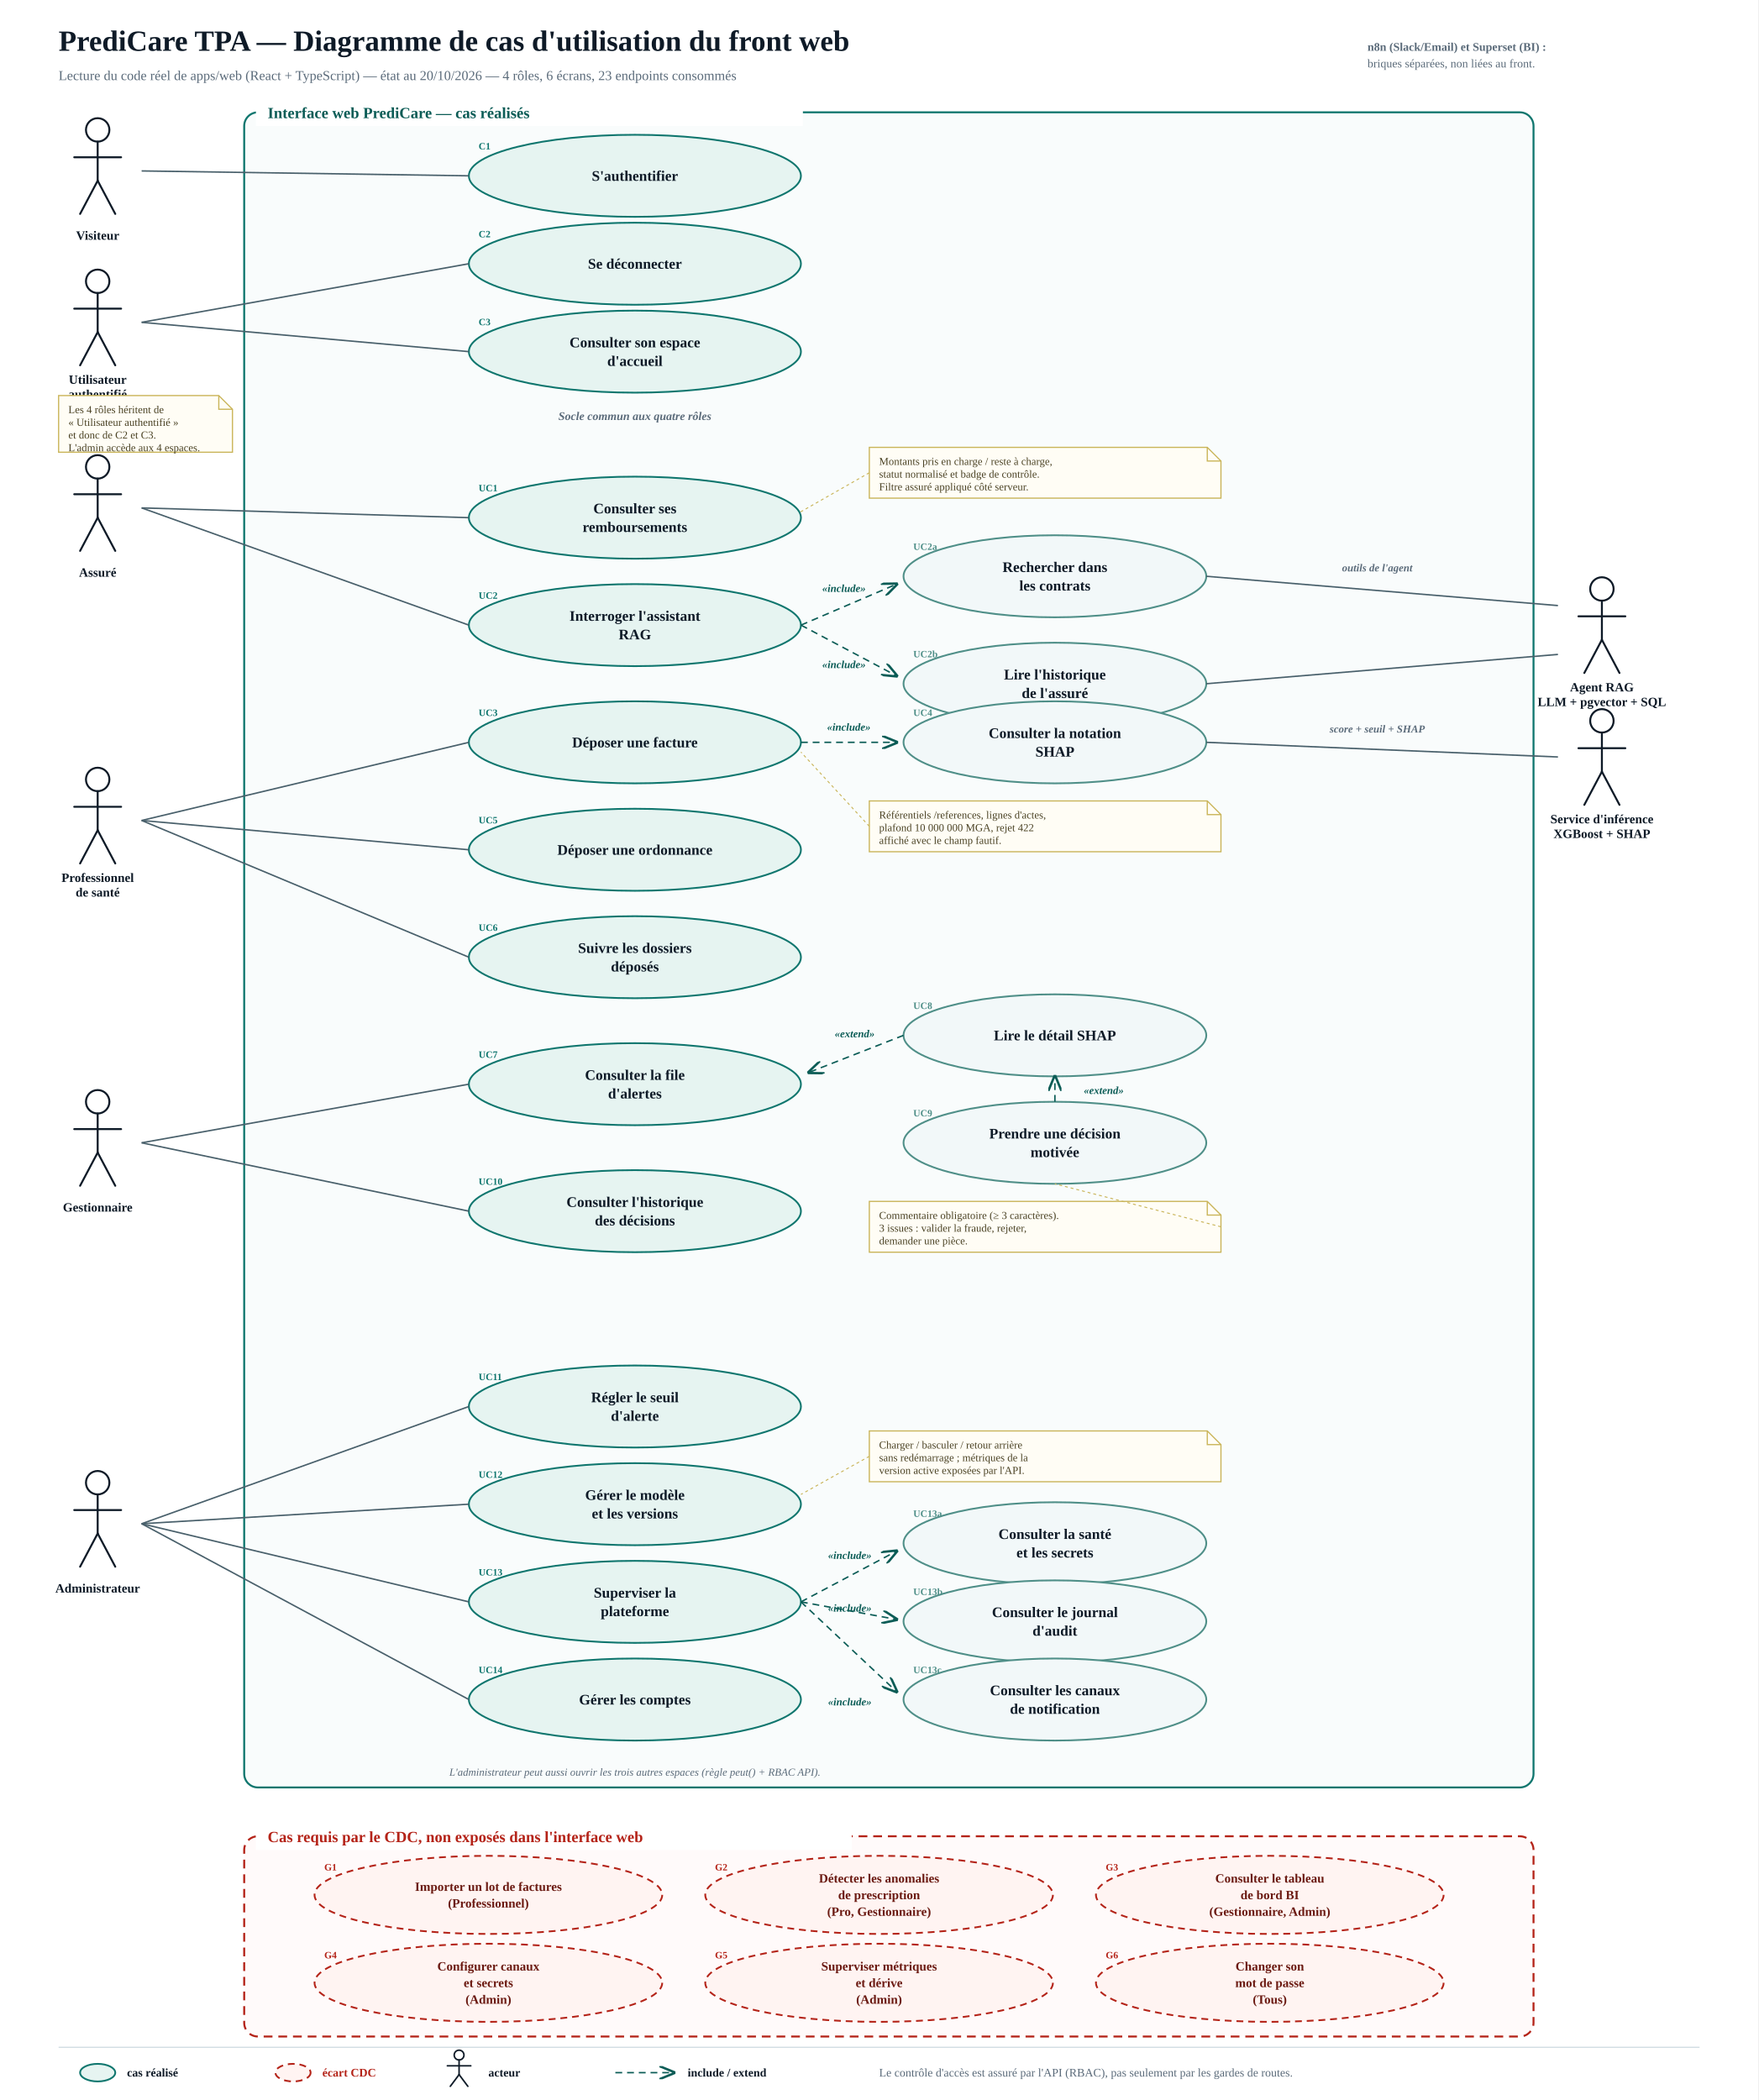
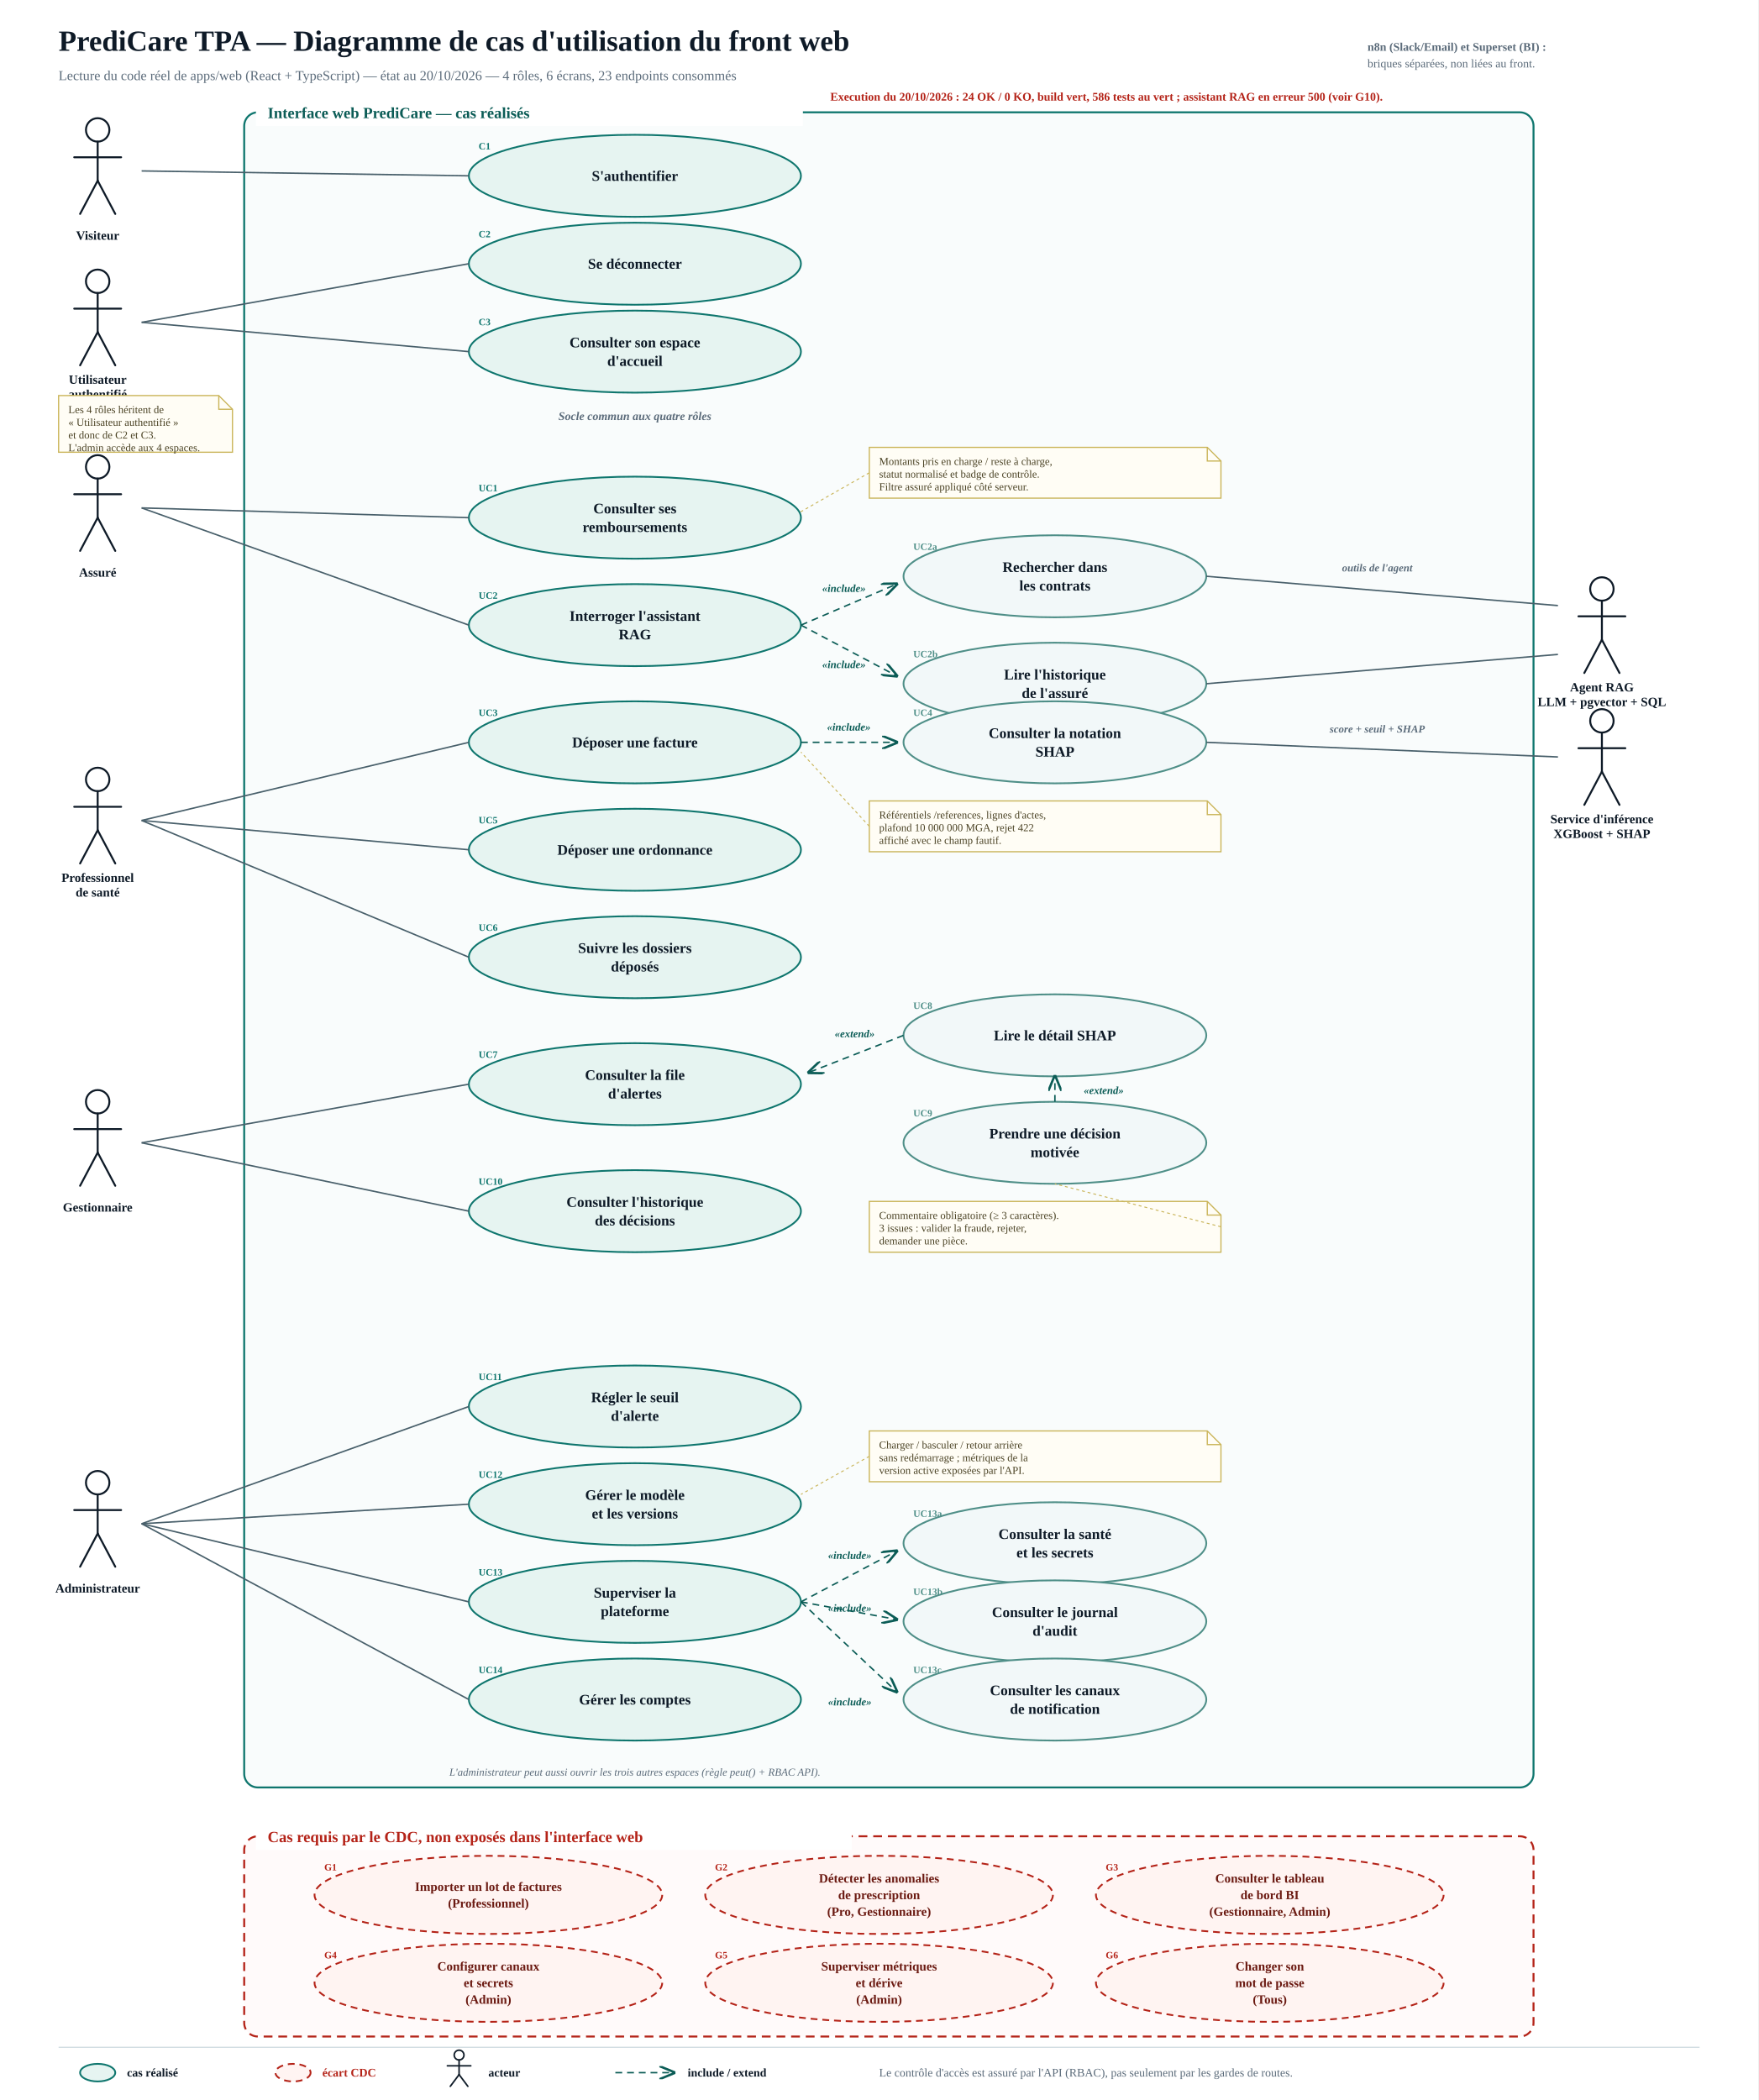
<svg xmlns="http://www.w3.org/2000/svg" width="1800" height="2150" viewBox="0 0 1800 2150">
  <defs>
    <marker id="arrow-0f766e" markerWidth="11" markerHeight="9" refX="10" refY="4.5" orient="auto">
      <path d="M0,0 L11,4.5 L0,9" fill="none" stroke="#0f766e" stroke-width="1.6" />
    </marker>
    <marker id="arrow-0b5c56" markerWidth="11" markerHeight="9" refX="10" refY="4.5" orient="auto">
      <path d="M0,0 L11,4.5 L0,9" fill="none" stroke="#0b5c56" stroke-width="1.6" />
    </marker>
    <marker id="arrow-b42318" markerWidth="11" markerHeight="9" refX="10" refY="4.5" orient="auto">
      <path d="M0,0 L11,4.5 L0,9" fill="none" stroke="#b42318" stroke-width="1.6" />
    </marker>
  </defs>
  <rect x="0" y="0" width="1800" height="2150" fill="#ffffff" />
  <text x="60" y="52" font-size="30" font-weight="700" fill="#0e1a27" text-anchor="start">PrediCare TPA — Diagramme de cas d'utilisation du front web</text>
  <text x="60" y="82" font-size="14" font-weight="400" fill="#5b6b7a" text-anchor="start">Lecture du code réel de apps/web (React + TypeScript) — état au 20/10/2026 — 4 rôles, 6 écrans, 23 endpoints consommés</text>
  <text x="1400" y="52" font-size="12" font-weight="600" fill="#5b6b7a" text-anchor="start">n8n (Slack/Email) et Superset (BI) :</text>
  <text x="1400" y="69" font-size="12" font-weight="400" fill="#5b6b7a" text-anchor="start">briques séparées, non liées au front.</text>
+   <text x="850" y="103" font-size="12" font-weight="600" fill="#b42318" text-anchor="start">Execution du 20/10/2026 : 24 OK / 0 KO, build vert, 586 tests au vert ; assistant RAG en erreur 500 (voir G10).</text>
  <rect x="250" y="115" width="1320" height="1715" rx="14" fill="#f9fcfc" stroke="#0f766e" stroke-width="2" />
  <rect x="262" y="99" width="560" height="30" fill="#ffffff" />
  <text x="274" y="121" font-size="16" font-weight="700" fill="#0b5c56" text-anchor="start">Interface web PrediCare — cas réalisés</text>
  <g stroke="#0e1a27" stroke-width="2" fill="none" stroke-linecap="round">
    <circle cx="100" cy="133" r="12" fill="#ffffff" />
    <line x1="100" y1="145" x2="100" y2="185" />
    <line x1="76" y1="161" x2="124" y2="161" />
    <line x1="100" y1="185" x2="82" y2="219" />
    <line x1="100" y1="185" x2="118" y2="219" />
  </g>
  <text x="100" y="245.42" font-size="13" font-weight="600" fill="#0e1a27" text-anchor="middle">Visiteur</text>
  <g stroke="#0e1a27" stroke-width="2" fill="none" stroke-linecap="round">
    <circle cx="100" cy="288" r="12" fill="#ffffff" />
    <line x1="100" y1="300" x2="100" y2="340" />
    <line x1="76" y1="316" x2="124" y2="316" />
    <line x1="100" y1="340" x2="82" y2="374" />
    <line x1="100" y1="340" x2="118" y2="374" />
  </g>
  <text x="100" y="392.92" font-size="13" font-weight="600" fill="#0e1a27" text-anchor="middle">Utilisateur</text>
  <text x="100" y="407.92" font-size="13" font-weight="600" fill="#0e1a27" text-anchor="middle">authentifié</text>
  <ellipse cx="650" cy="180" rx="170" ry="42" fill="#e6f4f1" stroke="#0f766e" stroke-width="1.8" />
  <text x="490" y="153" font-size="10" font-weight="700" fill="#0f766e" text-anchor="start">C1</text>
  <text x="650" y="185.1" font-size="15" font-weight="600" fill="#0e1a27" text-anchor="middle">S'authentifier</text>
  <ellipse cx="650" cy="270" rx="170" ry="42" fill="#e6f4f1" stroke="#0f766e" stroke-width="1.8" />
  <text x="490" y="243" font-size="10" font-weight="700" fill="#0f766e" text-anchor="start">C2</text>
  <text x="650" y="275.1" font-size="15" font-weight="600" fill="#0e1a27" text-anchor="middle">Se déconnecter</text>
  <ellipse cx="650" cy="360" rx="170" ry="42" fill="#e6f4f1" stroke="#0f766e" stroke-width="1.8" />
  <text x="490" y="333" font-size="10" font-weight="700" fill="#0f766e" text-anchor="start">C3</text>
  <text x="650" y="355.6" font-size="15" font-weight="600" fill="#0e1a27" text-anchor="middle">Consulter son espace</text>
  <text x="650" y="374.6" font-size="15" font-weight="600" fill="#0e1a27" text-anchor="middle">d'accueil</text>
  <line x1="145" y1="175" x2="480" y2="180" stroke="#49606b" stroke-width="1.5" />
  <line x1="145" y1="330" x2="480" y2="270" stroke="#49606b" stroke-width="1.5" />
  <line x1="145" y1="330" x2="480" y2="360" stroke="#49606b" stroke-width="1.5" />
  <path d="M60,405 h164 l14,14 v44 h-178 z" fill="#fffdf5" stroke="#c9b458" stroke-width="1.2" />
  <path d="M224,405 v14 h14" fill="none" stroke="#c9b458" stroke-width="1.2" />
  <text x="70" y="423" font-size="11" font-weight="400" fill="#4a4224" text-anchor="start">Les 4 rôles héritent de</text>
  <text x="70" y="436" font-size="11" font-weight="400" fill="#4a4224" text-anchor="start">« Utilisateur authentifié »</text>
  <text x="70" y="449" font-size="11" font-weight="400" fill="#4a4224" text-anchor="start">et donc de C2 et C3.</text>
  <text x="70" y="462" font-size="11" font-weight="400" fill="#4a4224" text-anchor="start">L'admin accède aux 4 espaces.</text>
  <text x="650" y="430" font-size="12" font-weight="600" fill="#5b6b7a" text-anchor="middle" font-style="italic">Socle commun aux quatre rôles</text>
  <g stroke="#0e1a27" stroke-width="2" fill="none" stroke-linecap="round">
    <circle cx="100" cy="478" r="12" fill="#ffffff" />
    <line x1="100" y1="490" x2="100" y2="530" />
    <line x1="76" y1="506" x2="124" y2="506" />
    <line x1="100" y1="530" x2="82" y2="564" />
    <line x1="100" y1="530" x2="118" y2="564" />
  </g>
  <text x="100" y="590.42" font-size="13" font-weight="600" fill="#0e1a27" text-anchor="middle">Assuré</text>
  <ellipse cx="650" cy="530" rx="170" ry="42" fill="#e6f4f1" stroke="#0f766e" stroke-width="1.8" />
  <text x="490" y="503" font-size="10" font-weight="700" fill="#0f766e" text-anchor="start">UC1</text>
  <text x="650" y="525.6" font-size="15" font-weight="600" fill="#0e1a27" text-anchor="middle">Consulter ses</text>
  <text x="650" y="544.6" font-size="15" font-weight="600" fill="#0e1a27" text-anchor="middle">remboursements</text>
  <ellipse cx="650" cy="640" rx="170" ry="42" fill="#e6f4f1" stroke="#0f766e" stroke-width="1.8" />
  <text x="490" y="613" font-size="10" font-weight="700" fill="#0f766e" text-anchor="start">UC2</text>
  <text x="650" y="635.6" font-size="15" font-weight="600" fill="#0e1a27" text-anchor="middle">Interroger l'assistant</text>
  <text x="650" y="654.6" font-size="15" font-weight="600" fill="#0e1a27" text-anchor="middle">RAG</text>
  <ellipse cx="1080" cy="590" rx="155" ry="42" fill="#f2f8f9" stroke="#4f8f88" stroke-width="1.8" />
  <text x="935" y="563" font-size="10" font-weight="700" fill="#4f8f88" text-anchor="start">UC2a</text>
  <text x="1080" y="585.6" font-size="15" font-weight="600" fill="#0e1a27" text-anchor="middle">Rechercher dans</text>
  <text x="1080" y="604.6" font-size="15" font-weight="600" fill="#0e1a27" text-anchor="middle">les contrats</text>
  <ellipse cx="1080" cy="700" rx="155" ry="42" fill="#f2f8f9" stroke="#4f8f88" stroke-width="1.8" />
  <text x="935" y="673" font-size="10" font-weight="700" fill="#4f8f88" text-anchor="start">UC2b</text>
  <text x="1080" y="695.6" font-size="15" font-weight="600" fill="#0e1a27" text-anchor="middle">Lire l'historique</text>
  <text x="1080" y="714.6" font-size="15" font-weight="600" fill="#0e1a27" text-anchor="middle">de l'assuré</text>
  <line x1="145" y1="520" x2="480" y2="530" stroke="#49606b" stroke-width="1.5" />
  <line x1="145" y1="520" x2="480" y2="640" stroke="#49606b" stroke-width="1.5" />
  <line x1="820" y1="640" x2="918" y2="598" stroke="#0b5c56" stroke-width="1.5" stroke-dasharray="7 5" marker-end="url(#arrow-0b5c56)" />
  <text x="864" y="606" font-size="11" font-weight="700" fill="#0b5c56" text-anchor="middle" font-style="italic">«include»</text>
  <line x1="820" y1="640" x2="918" y2="692" stroke="#0b5c56" stroke-width="1.5" stroke-dasharray="7 5" marker-end="url(#arrow-0b5c56)" />
  <text x="864" y="684" font-size="11" font-weight="700" fill="#0b5c56" text-anchor="middle" font-style="italic">«include»</text>
  <path d="M890,458 h346 l14,14 v38 h-360 z" fill="#fffdf5" stroke="#c9b458" stroke-width="1.2" />
  <path d="M1236,458 v14 h14" fill="none" stroke="#c9b458" stroke-width="1.2" />
  <text x="900" y="476" font-size="11" font-weight="400" fill="#4a4224" text-anchor="start">Montants pris en charge / reste à charge,</text>
  <text x="900" y="489" font-size="11" font-weight="400" fill="#4a4224" text-anchor="start">statut normalisé et badge de contrôle.</text>
  <text x="900" y="502" font-size="11" font-weight="400" fill="#4a4224" text-anchor="start">Filtre assuré appliqué côté serveur.</text>
  <line x1="890" y1="484.0" x2="818" y2="525" stroke="#c9b458" stroke-width="1" stroke-dasharray="3 3" />
  <g stroke="#0e1a27" stroke-width="2" fill="none" stroke-linecap="round">
    <circle cx="1640" cy="603" r="12" fill="#ffffff" />
    <line x1="1640" y1="615" x2="1640" y2="655" />
    <line x1="1616" y1="631" x2="1664" y2="631" />
    <line x1="1640" y1="655" x2="1622" y2="689" />
    <line x1="1640" y1="655" x2="1658" y2="689" />
  </g>
  <text x="1640" y="707.92" font-size="13" font-weight="600" fill="#0e1a27" text-anchor="middle">Agent RAG</text>
  <text x="1640" y="722.92" font-size="13" font-weight="600" fill="#0e1a27" text-anchor="middle">LLM + pgvector + SQL</text>
  <line x1="1235" y1="590" x2="1595" y2="620" stroke="#49606b" stroke-width="1.5" />
  <line x1="1235" y1="700" x2="1595" y2="670" stroke="#49606b" stroke-width="1.5" />
  <text x="1410" y="585" font-size="11" font-weight="600" fill="#5b6b7a" text-anchor="middle" font-style="italic">outils de l'agent</text>
  <g stroke="#0e1a27" stroke-width="2" fill="none" stroke-linecap="round">
    <circle cx="100" cy="798" r="12" fill="#ffffff" />
    <line x1="100" y1="810" x2="100" y2="850" />
    <line x1="76" y1="826" x2="124" y2="826" />
    <line x1="100" y1="850" x2="82" y2="884" />
    <line x1="100" y1="850" x2="118" y2="884" />
  </g>
  <text x="100" y="902.92" font-size="13" font-weight="600" fill="#0e1a27" text-anchor="middle">Professionnel</text>
  <text x="100" y="917.92" font-size="13" font-weight="600" fill="#0e1a27" text-anchor="middle">de santé</text>
  <ellipse cx="650" cy="760" rx="170" ry="42" fill="#e6f4f1" stroke="#0f766e" stroke-width="1.8" />
  <text x="490" y="733" font-size="10" font-weight="700" fill="#0f766e" text-anchor="start">UC3</text>
  <text x="650" y="765.1" font-size="15" font-weight="600" fill="#0e1a27" text-anchor="middle">Déposer une facture</text>
  <ellipse cx="1080" cy="760" rx="155" ry="42" fill="#f2f8f9" stroke="#4f8f88" stroke-width="1.8" />
  <text x="935" y="733" font-size="10" font-weight="700" fill="#4f8f88" text-anchor="start">UC4</text>
  <text x="1080" y="755.6" font-size="15" font-weight="600" fill="#0e1a27" text-anchor="middle">Consulter la notation</text>
  <text x="1080" y="774.6" font-size="15" font-weight="600" fill="#0e1a27" text-anchor="middle">SHAP</text>
  <ellipse cx="650" cy="870" rx="170" ry="42" fill="#e6f4f1" stroke="#0f766e" stroke-width="1.8" />
  <text x="490" y="843" font-size="10" font-weight="700" fill="#0f766e" text-anchor="start">UC5</text>
  <text x="650" y="875.1" font-size="15" font-weight="600" fill="#0e1a27" text-anchor="middle">Déposer une ordonnance</text>
  <ellipse cx="650" cy="980" rx="170" ry="42" fill="#e6f4f1" stroke="#0f766e" stroke-width="1.8" />
  <text x="490" y="953" font-size="10" font-weight="700" fill="#0f766e" text-anchor="start">UC6</text>
  <text x="650" y="975.6" font-size="15" font-weight="600" fill="#0e1a27" text-anchor="middle">Suivre les dossiers</text>
  <text x="650" y="994.6" font-size="15" font-weight="600" fill="#0e1a27" text-anchor="middle">déposés</text>
  <line x1="145" y1="840" x2="480" y2="760" stroke="#49606b" stroke-width="1.5" />
  <line x1="145" y1="840" x2="480" y2="870" stroke="#49606b" stroke-width="1.5" />
  <line x1="145" y1="840" x2="480" y2="980" stroke="#49606b" stroke-width="1.5" />
  <line x1="820" y1="760" x2="918" y2="760" stroke="#0b5c56" stroke-width="1.5" stroke-dasharray="7 5" marker-end="url(#arrow-0b5c56)" />
  <text x="869" y="748" font-size="11" font-weight="700" fill="#0b5c56" text-anchor="middle" font-style="italic">«include»</text>
  <path d="M890,820 h346 l14,14 v38 h-360 z" fill="#fffdf5" stroke="#c9b458" stroke-width="1.2" />
  <path d="M1236,820 v14 h14" fill="none" stroke="#c9b458" stroke-width="1.2" />
  <text x="900" y="838" font-size="11" font-weight="400" fill="#4a4224" text-anchor="start">Référentiels /references, lignes d'actes,</text>
  <text x="900" y="851" font-size="11" font-weight="400" fill="#4a4224" text-anchor="start">plafond 10 000 000 MGA, rejet 422</text>
  <text x="900" y="864" font-size="11" font-weight="400" fill="#4a4224" text-anchor="start">affiché avec le champ fautif.</text>
  <line x1="890" y1="846.0" x2="820" y2="770" stroke="#c9b458" stroke-width="1" stroke-dasharray="3 3" />
  <g stroke="#0e1a27" stroke-width="2" fill="none" stroke-linecap="round">
    <circle cx="1640" cy="738" r="12" fill="#ffffff" />
    <line x1="1640" y1="750" x2="1640" y2="790" />
    <line x1="1616" y1="766" x2="1664" y2="766" />
    <line x1="1640" y1="790" x2="1622" y2="824" />
    <line x1="1640" y1="790" x2="1658" y2="824" />
  </g>
  <text x="1640" y="842.92" font-size="13" font-weight="600" fill="#0e1a27" text-anchor="middle">Service d'inférence</text>
  <text x="1640" y="857.92" font-size="13" font-weight="600" fill="#0e1a27" text-anchor="middle">XGBoost + SHAP</text>
  <line x1="1235" y1="760" x2="1595" y2="775" stroke="#49606b" stroke-width="1.5" />
  <text x="1410" y="750" font-size="11" font-weight="600" fill="#5b6b7a" text-anchor="middle" font-style="italic">score + seuil + SHAP</text>
  <g stroke="#0e1a27" stroke-width="2" fill="none" stroke-linecap="round">
    <circle cx="100" cy="1128" r="12" fill="#ffffff" />
    <line x1="100" y1="1140" x2="100" y2="1180" />
    <line x1="76" y1="1156" x2="124" y2="1156" />
    <line x1="100" y1="1180" x2="82" y2="1214" />
    <line x1="100" y1="1180" x2="118" y2="1214" />
  </g>
  <text x="100" y="1240.42" font-size="13" font-weight="600" fill="#0e1a27" text-anchor="middle">Gestionnaire</text>
  <ellipse cx="650" cy="1110" rx="170" ry="42" fill="#e6f4f1" stroke="#0f766e" stroke-width="1.8" />
  <text x="490" y="1083" font-size="10" font-weight="700" fill="#0f766e" text-anchor="start">UC7</text>
  <text x="650" y="1105.6" font-size="15" font-weight="600" fill="#0e1a27" text-anchor="middle">Consulter la file</text>
  <text x="650" y="1124.6" font-size="15" font-weight="600" fill="#0e1a27" text-anchor="middle">d'alertes</text>
  <ellipse cx="1080" cy="1060" rx="155" ry="42" fill="#f2f8f9" stroke="#4f8f88" stroke-width="1.8" />
  <text x="935" y="1033" font-size="10" font-weight="700" fill="#4f8f88" text-anchor="start">UC8</text>
  <text x="1080" y="1065.1" font-size="15" font-weight="600" fill="#0e1a27" text-anchor="middle">Lire le détail SHAP</text>
  <ellipse cx="1080" cy="1170" rx="155" ry="42" fill="#f2f8f9" stroke="#4f8f88" stroke-width="1.8" />
  <text x="935" y="1143" font-size="10" font-weight="700" fill="#4f8f88" text-anchor="start">UC9</text>
  <text x="1080" y="1165.6" font-size="15" font-weight="600" fill="#0e1a27" text-anchor="middle">Prendre une décision</text>
  <text x="1080" y="1184.6" font-size="15" font-weight="600" fill="#0e1a27" text-anchor="middle">motivée</text>
  <ellipse cx="650" cy="1240" rx="170" ry="42" fill="#e6f4f1" stroke="#0f766e" stroke-width="1.8" />
  <text x="490" y="1213" font-size="10" font-weight="700" fill="#0f766e" text-anchor="start">UC10</text>
  <text x="650" y="1235.6" font-size="15" font-weight="600" fill="#0e1a27" text-anchor="middle">Consulter l'historique</text>
  <text x="650" y="1254.6" font-size="15" font-weight="600" fill="#0e1a27" text-anchor="middle">des décisions</text>
  <line x1="145" y1="1170" x2="480" y2="1110" stroke="#49606b" stroke-width="1.5" />
  <line x1="145" y1="1170" x2="480" y2="1240" stroke="#49606b" stroke-width="1.5" />
  <line x1="925" y1="1060" x2="828" y2="1098" stroke="#0b5c56" stroke-width="1.5" stroke-dasharray="7 5" marker-end="url(#arrow-0b5c56)" />
  <text x="875" y="1062" font-size="11" font-weight="700" fill="#0b5c56" text-anchor="middle" font-style="italic">«extend»</text>
  <line x1="1080" y1="1128" x2="1080" y2="1102" stroke="#0b5c56" stroke-width="1.5" stroke-dasharray="7 5" marker-end="url(#arrow-0b5c56)" />
  <text x="1130" y="1120" font-size="11" font-weight="700" fill="#0b5c56" text-anchor="middle" font-style="italic">«extend»</text>
  <path d="M890,1230 h346 l14,14 v38 h-360 z" fill="#fffdf5" stroke="#c9b458" stroke-width="1.2" />
  <path d="M1236,1230 v14 h14" fill="none" stroke="#c9b458" stroke-width="1.2" />
  <text x="900" y="1248" font-size="11" font-weight="400" fill="#4a4224" text-anchor="start">Commentaire obligatoire (≥ 3 caractères).</text>
  <text x="900" y="1261" font-size="11" font-weight="400" fill="#4a4224" text-anchor="start">3 issues : valider la fraude, rejeter,</text>
  <text x="900" y="1274" font-size="11" font-weight="400" fill="#4a4224" text-anchor="start">demander une pièce.</text>
  <line x1="1250" y1="1256.0" x2="1080" y2="1212" stroke="#c9b458" stroke-width="1" stroke-dasharray="3 3" />
  <g stroke="#0e1a27" stroke-width="2" fill="none" stroke-linecap="round">
    <circle cx="100" cy="1518" r="12" fill="#ffffff" />
    <line x1="100" y1="1530" x2="100" y2="1570" />
    <line x1="76" y1="1546" x2="124" y2="1546" />
    <line x1="100" y1="1570" x2="82" y2="1604" />
    <line x1="100" y1="1570" x2="118" y2="1604" />
  </g>
  <text x="100" y="1630.42" font-size="13" font-weight="600" fill="#0e1a27" text-anchor="middle">Administrateur</text>
  <ellipse cx="650" cy="1440" rx="170" ry="42" fill="#e6f4f1" stroke="#0f766e" stroke-width="1.8" />
  <text x="490" y="1413" font-size="10" font-weight="700" fill="#0f766e" text-anchor="start">UC11</text>
  <text x="650" y="1435.6" font-size="15" font-weight="600" fill="#0e1a27" text-anchor="middle">Régler le seuil</text>
  <text x="650" y="1454.6" font-size="15" font-weight="600" fill="#0e1a27" text-anchor="middle">d'alerte</text>
  <ellipse cx="650" cy="1540" rx="170" ry="42" fill="#e6f4f1" stroke="#0f766e" stroke-width="1.8" />
  <text x="490" y="1513" font-size="10" font-weight="700" fill="#0f766e" text-anchor="start">UC12</text>
  <text x="650" y="1535.6" font-size="15" font-weight="600" fill="#0e1a27" text-anchor="middle">Gérer le modèle</text>
  <text x="650" y="1554.6" font-size="15" font-weight="600" fill="#0e1a27" text-anchor="middle">et les versions</text>
  <ellipse cx="650" cy="1640" rx="170" ry="42" fill="#e6f4f1" stroke="#0f766e" stroke-width="1.8" />
  <text x="490" y="1613" font-size="10" font-weight="700" fill="#0f766e" text-anchor="start">UC13</text>
  <text x="650" y="1635.6" font-size="15" font-weight="600" fill="#0e1a27" text-anchor="middle">Superviser la</text>
  <text x="650" y="1654.6" font-size="15" font-weight="600" fill="#0e1a27" text-anchor="middle">plateforme</text>
  <ellipse cx="650" cy="1740" rx="170" ry="42" fill="#e6f4f1" stroke="#0f766e" stroke-width="1.8" />
  <text x="490" y="1713" font-size="10" font-weight="700" fill="#0f766e" text-anchor="start">UC14</text>
  <text x="650" y="1745.1" font-size="15" font-weight="600" fill="#0e1a27" text-anchor="middle">Gérer les comptes</text>
  <line x1="145" y1="1560" x2="480" y2="1440" stroke="#49606b" stroke-width="1.5" />
  <line x1="145" y1="1560" x2="480" y2="1540" stroke="#49606b" stroke-width="1.5" />
  <line x1="145" y1="1560" x2="480" y2="1640" stroke="#49606b" stroke-width="1.5" />
  <line x1="145" y1="1560" x2="480" y2="1740" stroke="#49606b" stroke-width="1.5" />
  <ellipse cx="1080" cy="1580" rx="155" ry="42" fill="#f2f8f9" stroke="#4f8f88" stroke-width="1.8" />
  <text x="935" y="1553" font-size="10" font-weight="700" fill="#4f8f88" text-anchor="start">UC13a</text>
  <text x="1080" y="1575.6" font-size="15" font-weight="600" fill="#0e1a27" text-anchor="middle">Consulter la santé</text>
  <text x="1080" y="1594.6" font-size="15" font-weight="600" fill="#0e1a27" text-anchor="middle">et les secrets</text>
  <ellipse cx="1080" cy="1660" rx="155" ry="42" fill="#f2f8f9" stroke="#4f8f88" stroke-width="1.8" />
  <text x="935" y="1633" font-size="10" font-weight="700" fill="#4f8f88" text-anchor="start">UC13b</text>
  <text x="1080" y="1655.6" font-size="15" font-weight="600" fill="#0e1a27" text-anchor="middle">Consulter le journal</text>
  <text x="1080" y="1674.6" font-size="15" font-weight="600" fill="#0e1a27" text-anchor="middle">d'audit</text>
  <ellipse cx="1080" cy="1740" rx="155" ry="42" fill="#f2f8f9" stroke="#4f8f88" stroke-width="1.8" />
  <text x="935" y="1713" font-size="10" font-weight="700" fill="#4f8f88" text-anchor="start">UC13c</text>
  <text x="1080" y="1735.6" font-size="15" font-weight="600" fill="#0e1a27" text-anchor="middle">Consulter les canaux</text>
  <text x="1080" y="1754.6" font-size="15" font-weight="600" fill="#0e1a27" text-anchor="middle">de notification</text>
  <line x1="820" y1="1640" x2="918" y2="1588" stroke="#0b5c56" stroke-width="1.5" stroke-dasharray="7 5" marker-end="url(#arrow-0b5c56)" />
  <text x="870" y="1596" font-size="11" font-weight="700" fill="#0b5c56" text-anchor="middle" font-style="italic">«include»</text>
  <line x1="820" y1="1640" x2="918" y2="1658" stroke="#0b5c56" stroke-width="1.5" stroke-dasharray="7 5" marker-end="url(#arrow-0b5c56)" />
  <text x="870" y="1650" font-size="11" font-weight="700" fill="#0b5c56" text-anchor="middle" font-style="italic">«include»</text>
  <line x1="820" y1="1640" x2="918" y2="1732" stroke="#0b5c56" stroke-width="1.5" stroke-dasharray="7 5" marker-end="url(#arrow-0b5c56)" />
  <text x="870" y="1746" font-size="11" font-weight="700" fill="#0b5c56" text-anchor="middle" font-style="italic">«include»</text>
  <path d="M890,1465 h346 l14,14 v38 h-360 z" fill="#fffdf5" stroke="#c9b458" stroke-width="1.2" />
  <path d="M1236,1465 v14 h14" fill="none" stroke="#c9b458" stroke-width="1.2" />
  <text x="900" y="1483" font-size="11" font-weight="400" fill="#4a4224" text-anchor="start">Charger / basculer / retour arrière</text>
  <text x="900" y="1496" font-size="11" font-weight="400" fill="#4a4224" text-anchor="start">sans redémarrage ; métriques de la</text>
  <text x="900" y="1509" font-size="11" font-weight="400" fill="#4a4224" text-anchor="start">version active exposées par l'API.</text>
  <line x1="890" y1="1491.0" x2="820" y2="1530" stroke="#c9b458" stroke-width="1" stroke-dasharray="3 3" />
  <text x="650" y="1818" font-size="11" font-weight="400" fill="#5b6b7a" text-anchor="middle" font-style="italic">L'administrateur peut aussi ouvrir les trois autres espaces (règle peut() + RBAC API).</text>
  <rect x="250" y="1880" width="1320" height="205" rx="14" fill="#fffafa" stroke="#b42318" stroke-width="2" stroke-dasharray="9 6" />
  <rect x="262" y="1864" width="610" height="30" fill="#ffffff" />
  <text x="274" y="1886" font-size="16" font-weight="700" fill="#b42318" text-anchor="start">Cas requis par le CDC, non exposés dans l'interface web</text>
  <ellipse cx="500" cy="1940" rx="178" ry="40" fill="#fff4f2" stroke="#b42318" stroke-width="1.8" stroke-dasharray="7 5" />
  <text x="332" y="1915" font-size="10" font-weight="700" fill="#b42318" text-anchor="start">G1</text>
  <text x="500" y="1935.92" font-size="13" font-weight="600" fill="#6b1a12" text-anchor="middle">Importer un lot de factures</text>
  <text x="500" y="1952.92" font-size="13" font-weight="600" fill="#6b1a12" text-anchor="middle">(Professionnel)</text>
  <ellipse cx="900" cy="1940" rx="178" ry="40" fill="#fff4f2" stroke="#b42318" stroke-width="1.8" stroke-dasharray="7 5" />
  <text x="732" y="1915" font-size="10" font-weight="700" fill="#b42318" text-anchor="start">G2</text>
  <text x="900" y="1927.42" font-size="13" font-weight="600" fill="#6b1a12" text-anchor="middle">Détecter les anomalies</text>
  <text x="900" y="1944.42" font-size="13" font-weight="600" fill="#6b1a12" text-anchor="middle">de prescription</text>
  <text x="900" y="1961.42" font-size="13" font-weight="600" fill="#6b1a12" text-anchor="middle">(Pro, Gestionnaire)</text>
  <ellipse cx="1300" cy="1940" rx="178" ry="40" fill="#fff4f2" stroke="#b42318" stroke-width="1.8" stroke-dasharray="7 5" />
  <text x="1132" y="1915" font-size="10" font-weight="700" fill="#b42318" text-anchor="start">G3</text>
  <text x="1300" y="1927.42" font-size="13" font-weight="600" fill="#6b1a12" text-anchor="middle">Consulter le tableau</text>
  <text x="1300" y="1944.42" font-size="13" font-weight="600" fill="#6b1a12" text-anchor="middle">de bord BI</text>
  <text x="1300" y="1961.42" font-size="13" font-weight="600" fill="#6b1a12" text-anchor="middle">(Gestionnaire, Admin)</text>
  <ellipse cx="500" cy="2030" rx="178" ry="40" fill="#fff4f2" stroke="#b42318" stroke-width="1.8" stroke-dasharray="7 5" />
  <text x="332" y="2005" font-size="10" font-weight="700" fill="#b42318" text-anchor="start">G4</text>
  <text x="500" y="2017.42" font-size="13" font-weight="600" fill="#6b1a12" text-anchor="middle">Configurer canaux</text>
  <text x="500" y="2034.42" font-size="13" font-weight="600" fill="#6b1a12" text-anchor="middle">et secrets</text>
  <text x="500" y="2051.42" font-size="13" font-weight="600" fill="#6b1a12" text-anchor="middle">(Admin)</text>
  <ellipse cx="900" cy="2030" rx="178" ry="40" fill="#fff4f2" stroke="#b42318" stroke-width="1.8" stroke-dasharray="7 5" />
  <text x="732" y="2005" font-size="10" font-weight="700" fill="#b42318" text-anchor="start">G5</text>
  <text x="900" y="2017.42" font-size="13" font-weight="600" fill="#6b1a12" text-anchor="middle">Superviser métriques</text>
  <text x="900" y="2034.42" font-size="13" font-weight="600" fill="#6b1a12" text-anchor="middle">et dérive</text>
  <text x="900" y="2051.42" font-size="13" font-weight="600" fill="#6b1a12" text-anchor="middle">(Admin)</text>
  <ellipse cx="1300" cy="2030" rx="178" ry="40" fill="#fff4f2" stroke="#b42318" stroke-width="1.8" stroke-dasharray="7 5" />
  <text x="1132" y="2005" font-size="10" font-weight="700" fill="#b42318" text-anchor="start">G6</text>
  <text x="1300" y="2017.42" font-size="13" font-weight="600" fill="#6b1a12" text-anchor="middle">Changer son</text>
  <text x="1300" y="2034.42" font-size="13" font-weight="600" fill="#6b1a12" text-anchor="middle">mot de passe</text>
  <text x="1300" y="2051.42" font-size="13" font-weight="600" fill="#6b1a12" text-anchor="middle">(Tous)</text>
  <line x1="60" y1="2096" x2="1740" y2="2096" stroke="#c8d6dc" stroke-width="1" />
  <ellipse cx="100" cy="2122" rx="18" ry="9" fill="#e6f4f1" stroke="#0f766e" stroke-width="1.8" />
  <text x="130" y="2126" font-size="12" font-weight="600" fill="#0e1a27" text-anchor="start">cas réalisé</text>
  <ellipse cx="300" cy="2122" rx="18" ry="9" fill="#fff4f2" stroke="#b42318" stroke-width="1.8" stroke-dasharray="7 5" />
  <text x="330" y="2126" font-size="12" font-weight="600" fill="#b42318" text-anchor="start">écart CDC</text>
  <g stroke="#0e1a27" stroke-width="1.6" fill="none" stroke-linecap="round">
    <circle cx="470" cy="2104" r="5" fill="#ffffff" />
    <line x1="470" y1="2109" x2="470" y2="2124" />
    <line x1="458" y1="2115" x2="482" y2="2115" />
    <line x1="470" y1="2124" x2="461" y2="2136" />
    <line x1="470" y1="2124" x2="479" y2="2136" />
  </g>
  <text x="500" y="2126" font-size="12" font-weight="600" fill="#0e1a27" text-anchor="start">acteur</text>
  <line x1="630" y1="2122" x2="690" y2="2122" stroke="#0b5c56" stroke-width="1.5" stroke-dasharray="7 5" marker-end="url(#arrow-0b5c56)" />
  <text x="704" y="2126" font-size="12" font-weight="600" fill="#0e1a27" text-anchor="start">include / extend</text>
  <text x="900" y="2126" font-size="12" font-weight="400" fill="#5b6b7a" text-anchor="start">Le contrôle d'accès est assuré par l'API (RBAC), pas seulement par les gardes de routes.</text>
</svg>
